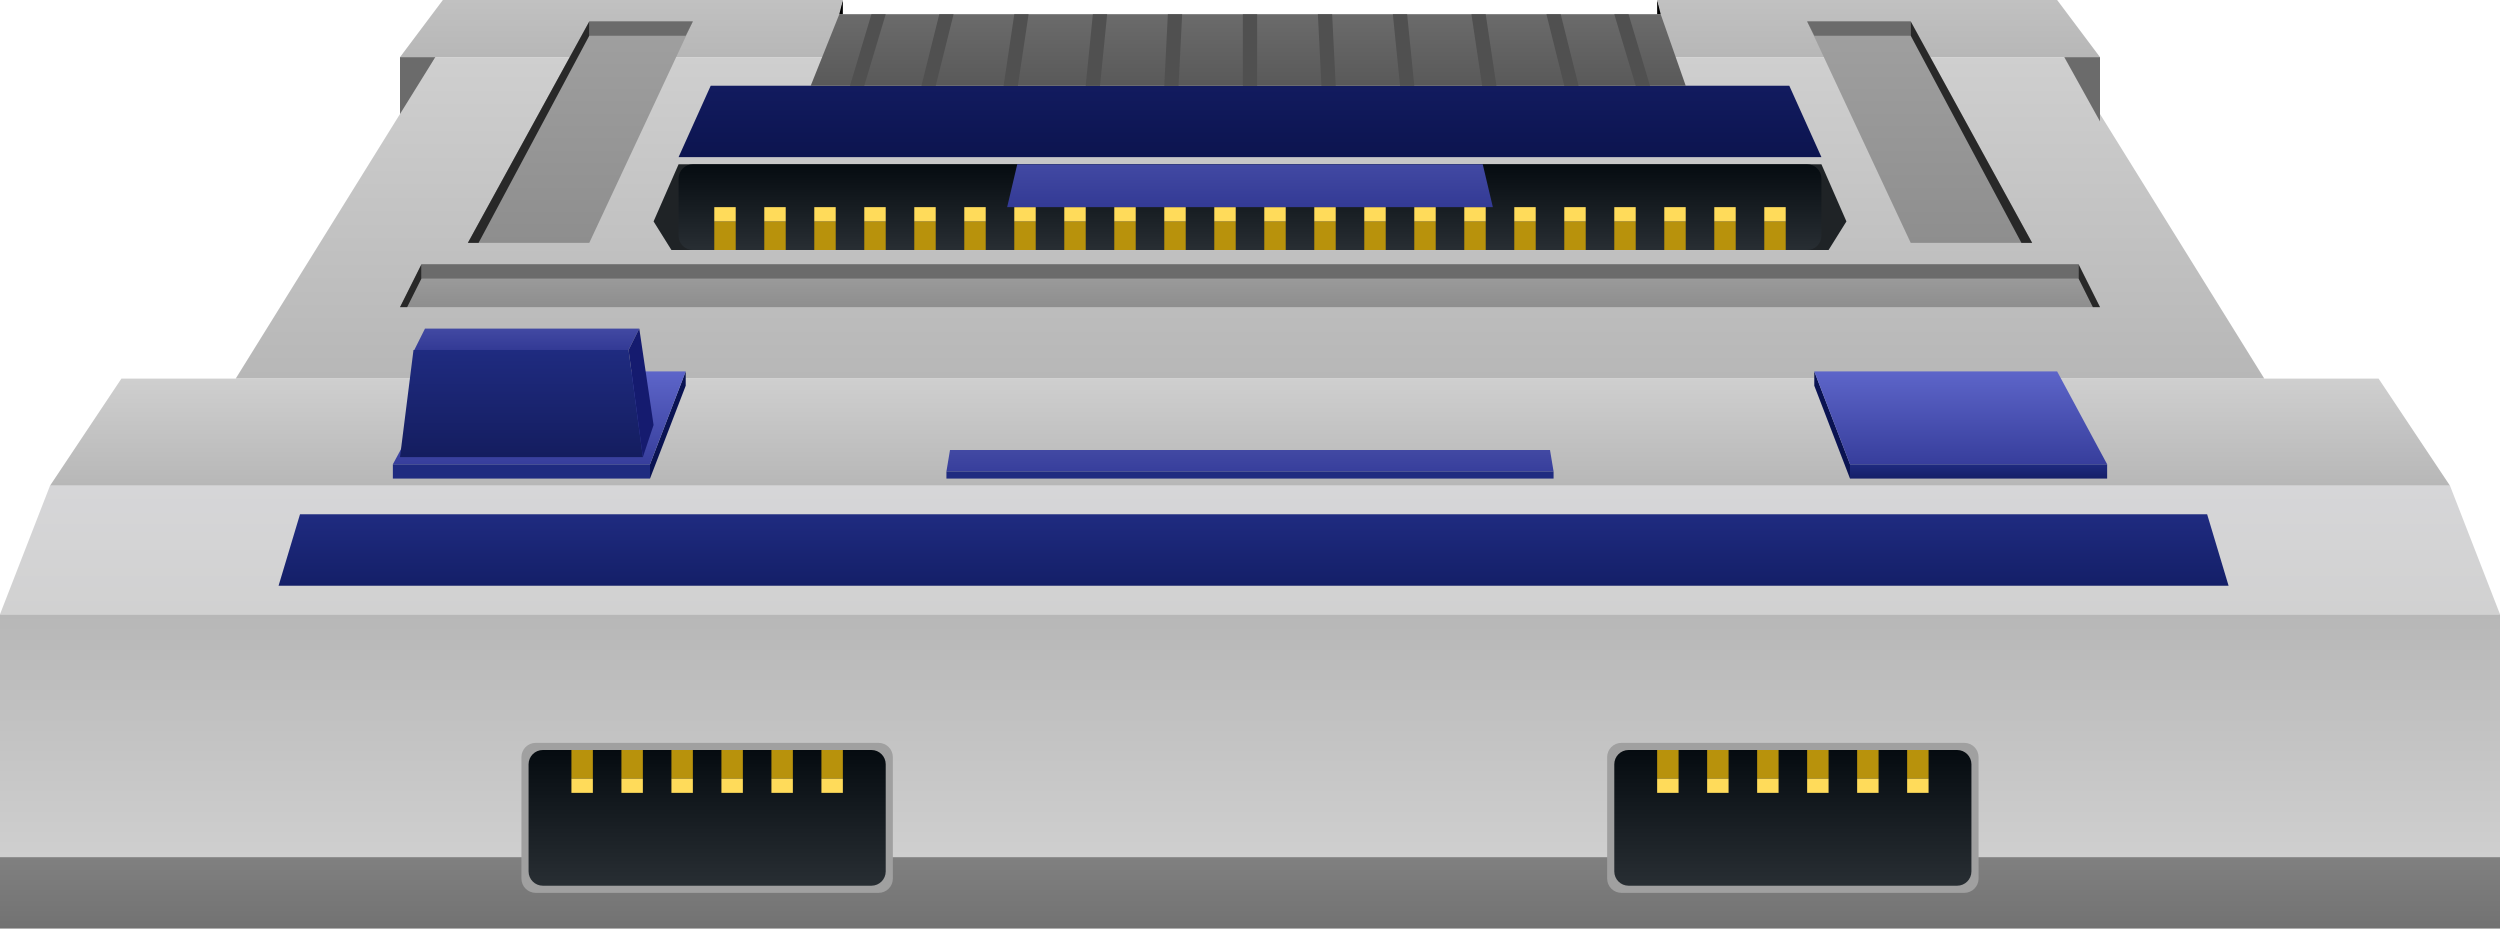
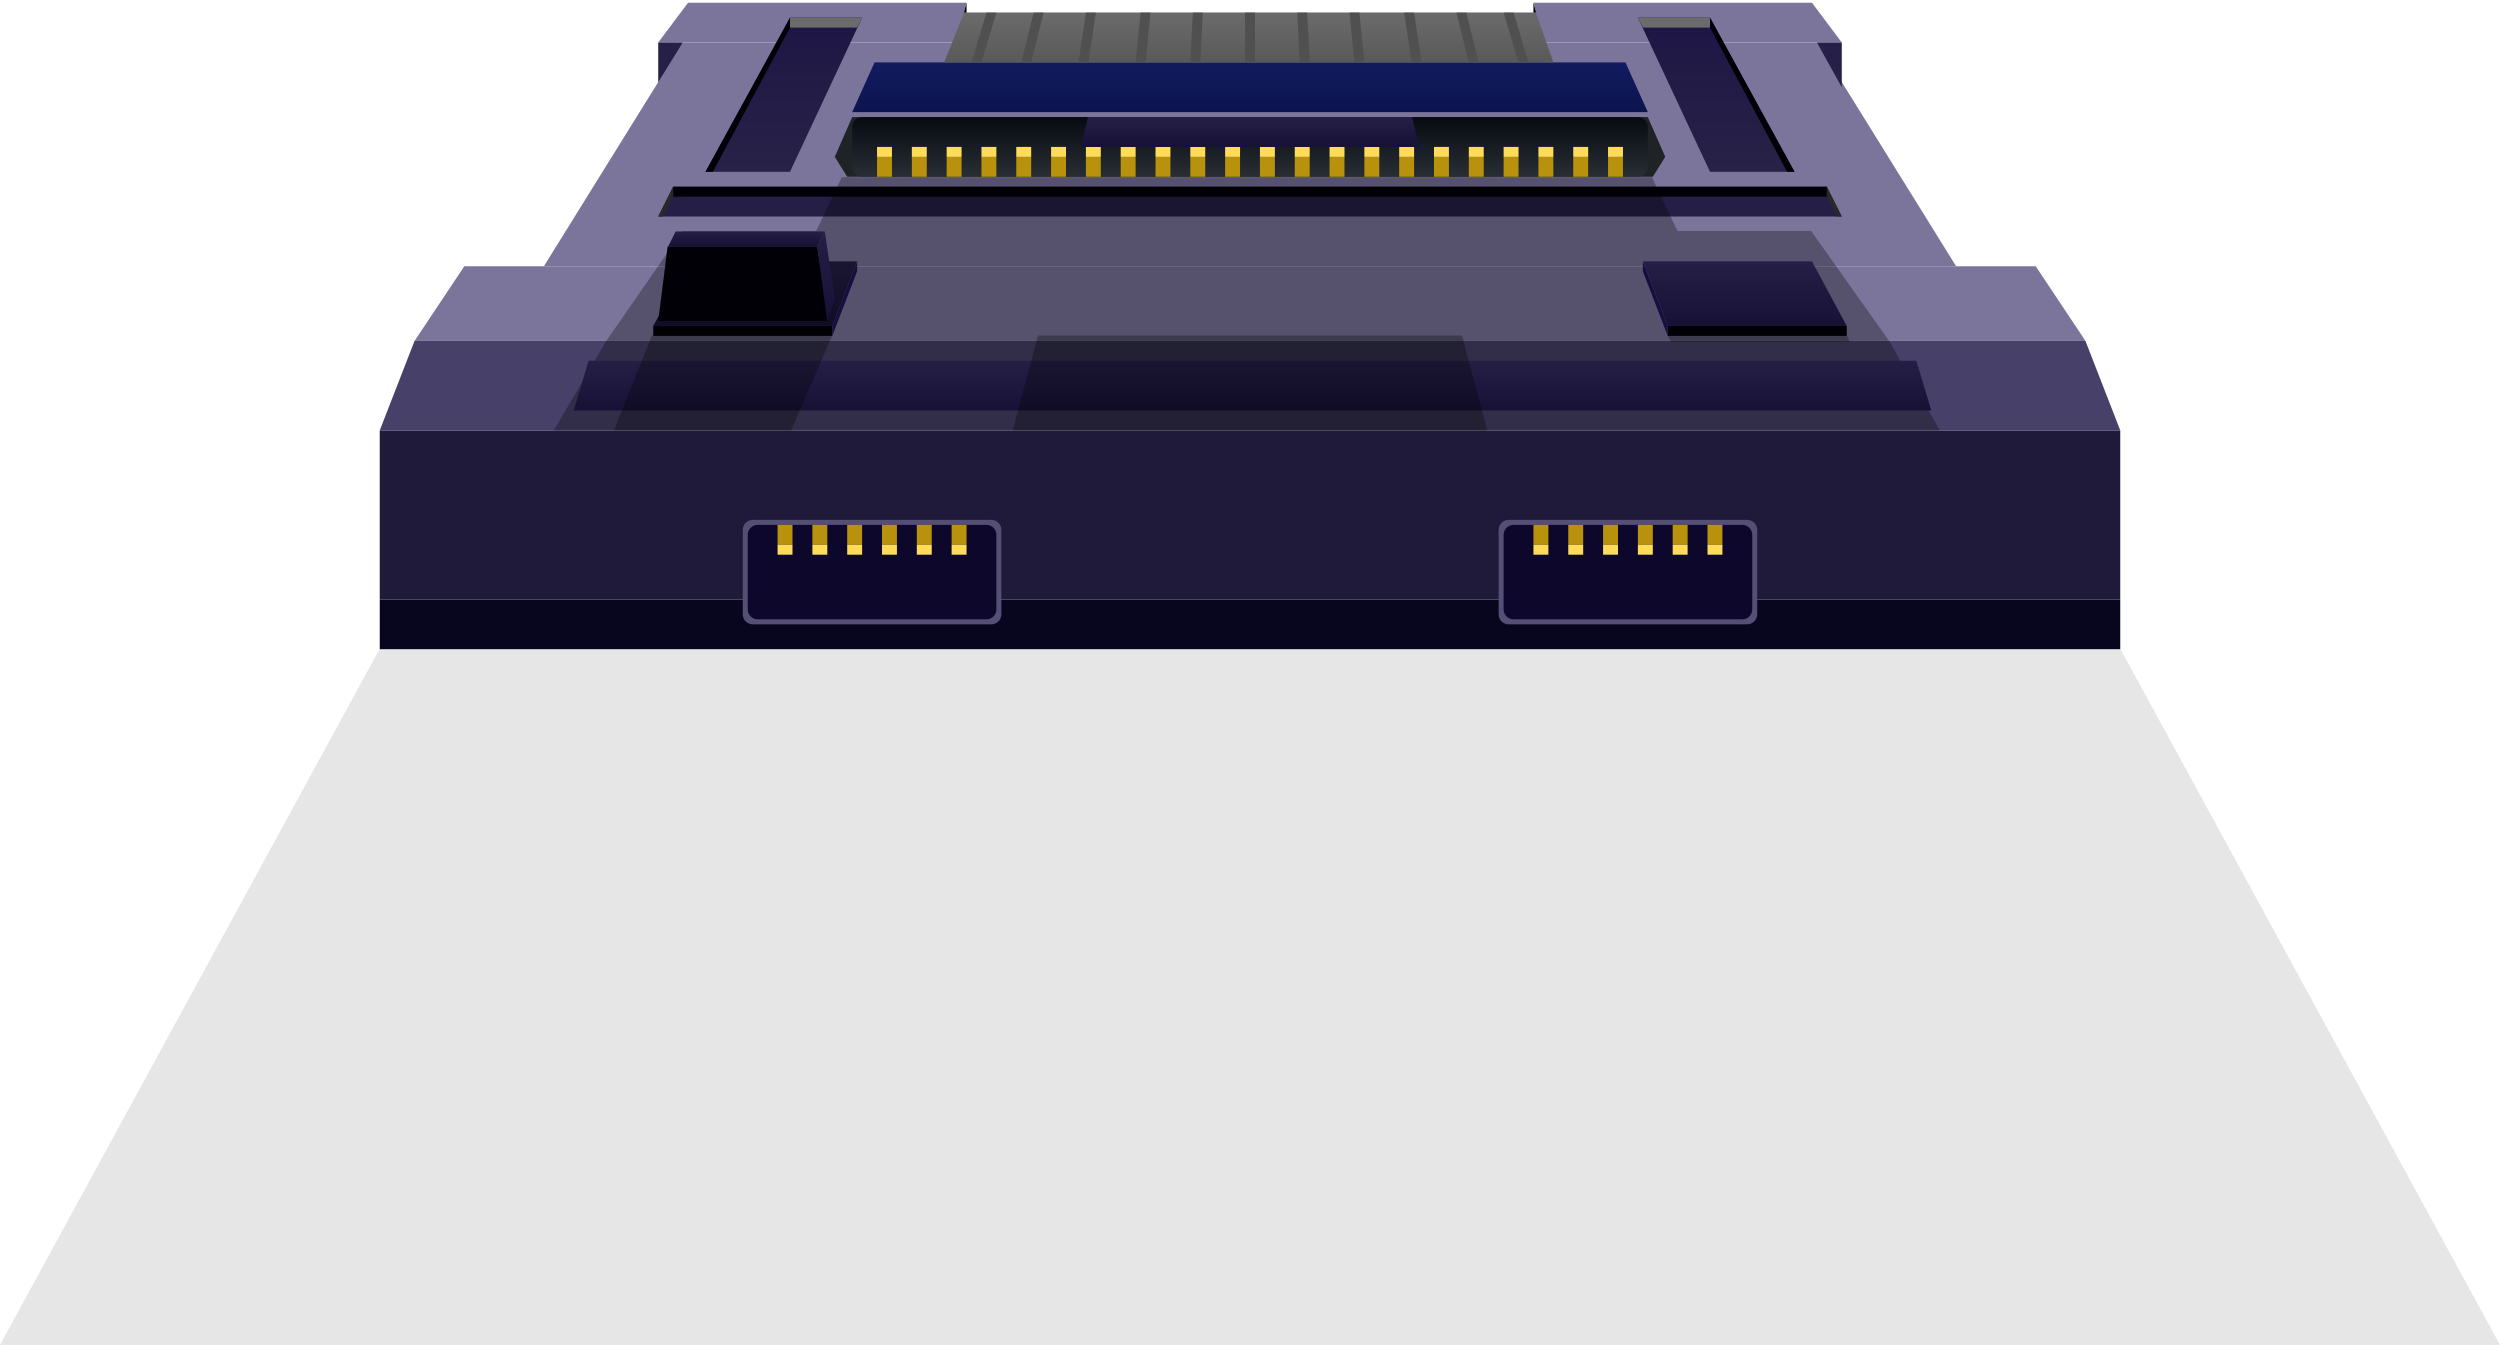
- <svg xmlns="http://www.w3.org/2000/svg" width="550" height="205" viewBox="0 0 550 205" fill="none">
-   <path d="M185.429 4.714V0L183.857 4.714H185.429Z" fill="black" />
-   <path d="M364.571 4.714V0L366.143 4.714H364.571Z" fill="black" />
-   <path d="M97.429 0H185.429L184.643 3.143H365.357L364.571 0H452.571L462 12.571H88L97.429 0Z" fill="url(#paint0_linear_6_233)" />
-   <path d="M88 26.714V12.571H95.857L88 26.714Z" fill="#6B6B6B" />
-   <path d="M454.231 12.571L498.143 83.286H275V12.571H454.231Z" fill="url(#paint1_linear_6_233)" />
-   <path d="M95.769 12.571L51.857 83.286H275V12.571H95.769Z" fill="url(#paint2_linear_6_233)" />
-   <path d="M26.714 83.286H523.286L539 106.857H11L26.714 83.286Z" fill="url(#paint3_linear_6_233)" />
-   <rect width="56.571" height="3.143" transform="matrix(-1 0 0 1 143 102.143)" fill="#1F2B80" />
-   <path d="M150.857 84.857V81.714L143 102.143V105.286L150.857 84.857Z" fill="#0A1352" />
-   <path d="M93.5 72.286H140.643L138.286 77H91.143L93.5 72.286Z" fill="url(#paint4_linear_6_233)" />
-   <rect x="407" y="102.143" width="56.571" height="3.143" fill="url(#paint5_linear_6_233)" />
-   <path d="M399.143 84.857V81.714L407 102.143V105.286L399.143 84.857Z" fill="#0A1352" />
-   <path d="M149.286 36.143H400.714L406.214 48.714L402.286 55H147.714L143.786 48.714L149.286 36.143Z" fill="#1F2326" />
-   <rect x="149.286" y="36.143" width="251.429" height="18.857" rx="3.143" fill="url(#paint6_linear_6_233)" />
-   <path d="M156.357 18.857H393.643L400.714 34.571H149.286L156.357 18.857Z" fill="url(#paint7_linear_6_233)" />
-   <rect width="4.714" height="6.286" transform="matrix(1 0 0 -1 157.143 55)" fill="#B8920C" />
-   <rect width="4.714" height="3.143" transform="matrix(1 0 0 -1 157.143 48.7143)" fill="#FFDB5A" />
-   <rect width="4.714" height="6.286" transform="matrix(1 0 0 -1 168.143 55)" fill="#B8920C" />
-   <rect width="4.714" height="3.143" transform="matrix(1 0 0 -1 168.143 48.7143)" fill="#FFDB5A" />
-   <rect width="4.714" height="6.286" transform="matrix(1 0 0 -1 179.143 55)" fill="#B8920C" />
-   <rect width="4.714" height="3.143" transform="matrix(1 0 0 -1 179.143 48.7143)" fill="#FFDB5A" />
-   <rect width="4.714" height="6.286" transform="matrix(1 0 0 -1 190.143 55)" fill="#B8920C" />
-   <rect width="4.714" height="3.143" transform="matrix(1 0 0 -1 190.143 48.7143)" fill="#FFDB5A" />
-   <rect width="4.714" height="6.286" transform="matrix(1 0 0 -1 201.143 55)" fill="#B8920C" />
-   <rect width="4.714" height="3.143" transform="matrix(1 0 0 -1 201.143 48.7143)" fill="#FFDB5A" />
-   <rect width="4.714" height="6.286" transform="matrix(1 0 0 -1 212.143 55)" fill="#B8920C" />
-   <rect width="4.714" height="3.143" transform="matrix(1 0 0 -1 212.143 48.7143)" fill="#FFDB5A" />
-   <rect width="4.714" height="6.286" transform="matrix(1 0 0 -1 223.143 55)" fill="#B8920C" />
-   <rect width="4.714" height="3.143" transform="matrix(1 0 0 -1 223.143 48.7143)" fill="#FFDB5A" />
-   <rect width="4.714" height="6.286" transform="matrix(1 0 0 -1 234.143 55)" fill="#B8920C" />
-   <rect width="4.714" height="3.143" transform="matrix(1 0 0 -1 234.143 48.7143)" fill="#FFDB5A" />
-   <rect width="4.714" height="6.286" transform="matrix(1 0 0 -1 245.143 55)" fill="#B8920C" />
-   <rect width="4.714" height="3.143" transform="matrix(1 0 0 -1 245.143 48.7143)" fill="#FFDB5A" />
-   <rect width="4.714" height="6.286" transform="matrix(1 0 0 -1 256.143 55)" fill="#B8920C" />
-   <rect width="4.714" height="3.143" transform="matrix(1 0 0 -1 256.143 48.7143)" fill="#FFDB5A" />
-   <rect width="4.714" height="6.286" transform="matrix(1 0 0 -1 267.143 55)" fill="#B8920C" />
-   <rect width="4.714" height="3.143" transform="matrix(1 0 0 -1 267.143 48.7143)" fill="#FFDB5A" />
-   <rect width="4.714" height="6.286" transform="matrix(1 0 0 -1 278.143 55)" fill="#B8920C" />
-   <rect width="4.714" height="3.143" transform="matrix(1 0 0 -1 278.143 48.7143)" fill="#FFDB5A" />
-   <rect width="4.714" height="6.286" transform="matrix(1 0 0 -1 289.143 55)" fill="#B8920C" />
-   <rect width="4.714" height="3.143" transform="matrix(1 0 0 -1 289.143 48.7143)" fill="#FFDB5A" />
-   <rect width="4.714" height="6.286" transform="matrix(1 0 0 -1 300.143 55)" fill="#B8920C" />
-   <rect width="4.714" height="3.143" transform="matrix(1 0 0 -1 300.143 48.7143)" fill="#FFDB5A" />
-   <rect width="4.714" height="6.286" transform="matrix(1 0 0 -1 311.143 55)" fill="#B8920C" />
-   <rect width="4.714" height="3.143" transform="matrix(1 0 0 -1 311.143 48.7143)" fill="#FFDB5A" />
-   <rect width="4.714" height="6.286" transform="matrix(1 0 0 -1 322.143 55)" fill="#B8920C" />
-   <rect width="4.714" height="3.143" transform="matrix(1 0 0 -1 322.143 48.7143)" fill="#FFDB5A" />
-   <rect width="4.714" height="6.286" transform="matrix(1 0 0 -1 333.143 55)" fill="#B8920C" />
-   <rect width="4.714" height="3.143" transform="matrix(1 0 0 -1 333.143 48.7143)" fill="#FFDB5A" />
-   <rect width="4.714" height="6.286" transform="matrix(1 0 0 -1 344.143 55)" fill="#B8920C" />
-   <rect width="4.714" height="3.143" transform="matrix(1 0 0 -1 344.143 48.7143)" fill="#FFDB5A" />
-   <rect width="4.714" height="6.286" transform="matrix(1 0 0 -1 355.143 55)" fill="#B8920C" />
-   <rect width="4.714" height="3.143" transform="matrix(1 0 0 -1 355.143 48.7143)" fill="#FFDB5A" />
-   <rect width="4.714" height="6.286" transform="matrix(1 0 0 -1 366.143 55)" fill="#B8920C" />
-   <rect width="4.714" height="3.143" transform="matrix(1 0 0 -1 366.143 48.7143)" fill="#FFDB5A" />
-   <rect width="4.714" height="6.286" transform="matrix(1 0 0 -1 377.143 55)" fill="#B8920C" />
-   <rect width="4.714" height="3.143" transform="matrix(1 0 0 -1 377.143 48.7143)" fill="#FFDB5A" />
-   <rect width="4.714" height="6.286" transform="matrix(1 0 0 -1 388.143 55)" fill="#B8920C" />
-   <rect width="4.714" height="3.143" transform="matrix(1 0 0 -1 388.143 48.7143)" fill="#FFDB5A" />
-   <rect y="135.143" width="550" height="53.429" fill="url(#paint8_linear_6_233)" />
-   <path d="M150.857 81.714H97.429L86.429 102.143H143L150.857 81.714Z" fill="url(#paint9_linear_6_233)" />
-   <rect y="188.571" width="550" height="15.714" fill="url(#paint10_linear_6_233)" />
-   <path d="M92.714 58.143H457.286L462 67.571H88L92.714 58.143Z" fill="url(#paint11_linear_6_233)" />
-   <rect x="92.714" y="58.143" width="364.571" height="3.143" fill="#6B6B6B" />
-   <path d="M11 106.857H539L550 135.143H0L11 106.857Z" fill="url(#paint12_linear_6_233)" />
-   <path d="M399.143 81.714H452.571L463.571 102.143H407L399.143 81.714Z" fill="url(#paint13_linear_6_233)" />
-   <path d="M90.968 77H138.286L141.429 100.571H88L90.968 77Z" fill="url(#paint14_linear_6_233)" />
-   <path d="M223.798 36.143H326.202L328.429 45.571H221.572L223.798 36.143Z" fill="url(#paint15_linear_6_233)" />
-   <path d="M66 113.143H485.571L490.286 128.857H61.286L66 113.143Z" fill="url(#paint16_linear_6_233)" />
-   <rect x="114.714" y="163.429" width="81.714" height="33" rx="3.143" fill="#A0A0A0" />
-   <rect x="116.286" y="165" width="78.571" height="29.857" rx="3.143" fill="url(#paint17_linear_6_233)" />
-   <rect x="125.714" y="165" width="4.714" height="6.286" fill="#B8920C" />
-   <rect x="136.714" y="165" width="4.714" height="6.286" fill="#B8920C" />
-   <rect x="147.714" y="165" width="4.714" height="6.286" fill="#B8920C" />
-   <rect x="158.714" y="165" width="4.714" height="6.286" fill="#B8920C" />
-   <rect x="169.714" y="165" width="4.714" height="6.286" fill="#B8920C" />
-   <rect x="180.714" y="165" width="4.714" height="6.286" fill="#B8920C" />
-   <rect x="125.714" y="171.286" width="4.714" height="3.143" fill="#FFDB5A" />
-   <rect x="136.714" y="171.286" width="4.714" height="3.143" fill="#FFDB5A" />
-   <rect x="147.714" y="171.286" width="4.714" height="3.143" fill="#FFDB5A" />
-   <rect x="158.714" y="171.286" width="4.714" height="3.143" fill="#FFDB5A" />
-   <rect x="169.714" y="171.286" width="4.714" height="3.143" fill="#FFDB5A" />
-   <rect x="180.714" y="171.286" width="4.714" height="3.143" fill="#FFDB5A" />
-   <rect x="353.572" y="163.429" width="81.714" height="33" rx="3.143" fill="#A0A0A0" />
-   <rect x="355.143" y="165" width="78.571" height="29.857" rx="3.143" fill="url(#paint18_linear_6_233)" />
-   <rect x="364.572" y="165" width="4.714" height="6.286" fill="#B8920C" />
-   <rect x="375.572" y="165" width="4.714" height="6.286" fill="#B8920C" />
-   <rect x="386.572" y="165" width="4.714" height="6.286" fill="#B8920C" />
-   <rect x="397.572" y="165" width="4.714" height="6.286" fill="#B8920C" />
-   <rect x="408.572" y="165" width="4.714" height="6.286" fill="#B8920C" />
-   <rect x="419.572" y="165" width="4.714" height="6.286" fill="#B8920C" />
-   <rect x="364.572" y="171.286" width="4.714" height="3.143" fill="#FFDB5A" />
-   <rect x="375.572" y="171.286" width="4.714" height="3.143" fill="#FFDB5A" />
-   <rect x="386.572" y="171.286" width="4.714" height="3.143" fill="#FFDB5A" />
-   <rect x="397.572" y="171.286" width="4.714" height="3.143" fill="#FFDB5A" />
-   <rect x="408.572" y="171.286" width="4.714" height="3.143" fill="#FFDB5A" />
-   <rect x="419.572" y="171.286" width="4.714" height="3.143" fill="#FFDB5A" />
-   <path d="M462 26.714V12.571H454.143L462 26.714Z" fill="#6B6B6B" />
-   <path d="M143.786 93.5L141.429 100.571L138.286 77L140.643 72.286L143.786 93.5Z" fill="#151B6F" />
-   <path d="M460.429 67.571L457.286 61.286V58.143L462 67.571H460.429Z" fill="#282828" />
-   <path d="M89.572 67.571L92.714 61.286V58.143L88 67.571H89.572Z" fill="#282828" />
-   <path d="M178.357 18.857L184.643 3.143H365.357L370.857 18.857H178.357Z" fill="url(#paint19_linear_6_233)" />
-   <path d="M187 18.857L191.714 3.143H194.857L190.143 18.857H187Z" fill="#505050" />
-   <path d="M202.714 18.857L206.643 3.143H209.786L205.857 18.857H202.714Z" fill="#505050" />
-   <path d="M220.786 18.857L223.143 3.143H226.286L223.929 18.857H220.786Z" fill="#505050" />
-   <path d="M238.857 18.857L240.429 3.143H243.571L242 18.857H238.857Z" fill="#505050" />
-   <path d="M256.143 18.857L256.929 3.143H260.071L259.286 18.857H256.143Z" fill="#505050" />
-   <path d="M363 18.857L358.286 3.143H355.143L359.857 18.857H363Z" fill="#505050" />
-   <path d="M347.286 18.857L343.357 3.143H340.214L344.143 18.857H347.286Z" fill="#505050" />
-   <path d="M329.214 18.857L326.857 3.143H323.714L326.071 18.857H329.214Z" fill="#505050" />
-   <path d="M311.143 18.857L309.571 3.143H306.429L308 18.857H311.143Z" fill="#505050" />
-   <path d="M293.857 18.857L293.071 3.143H289.929L290.714 18.857H293.857Z" fill="#505050" />
-   <path d="M273.429 18.857V3.143H276.572V18.857H273.429Z" fill="#505050" />
-   <path d="M208.214 103.714L209 99H341L341.786 103.714H208.214Z" fill="url(#paint20_linear_6_233)" />
-   <path d="M208.214 103.714H341.786V105.286H208.214V103.714Z" fill="#1F2B80" />
-   <path d="M420.357 53.429L397.572 4.714H420.357L447.072 53.429H420.357Z" fill="url(#paint21_linear_6_233)" />
-   <path d="M420.357 7.857V4.714H397.572L399.143 7.857H420.357Z" fill="#6B6B6B" />
-   <path d="M420.357 7.857V4.714L447.071 53.429H444.714L420.357 7.857Z" fill="#282828" />
-   <path d="M129.643 53.429L152.429 4.714H129.643L102.929 53.429H129.643Z" fill="url(#paint22_linear_6_233)" />
-   <path d="M129.643 7.857V4.714H152.429L150.857 7.857H129.643Z" fill="#6B6B6B" />
-   <path d="M129.643 7.857V4.714L102.929 53.429H105.286L129.643 7.857Z" fill="#282828" />
+ <svg xmlns="http://www.w3.org/2000/svg" width="790" height="425" viewBox="0 0 790 425" fill="none">
+   <path opacity="0.1" d="M120 205H670L790 425H0L120 205Z" fill="black" />
+   <path d="M305.428 5.571V0.857L303.857 5.571H305.428Z" fill="black" />
+   <path d="M484.572 5.571V0.857L486.143 5.571H484.572Z" fill="black" />
+   <path d="M217.429 0.857H305.429L304.643 4H485.357L484.571 0.857H572.571L582 13.428H208L217.429 0.857Z" fill="#7B759C" />
+   <path d="M208 27.571V13.428H215.857L208 27.571Z" fill="#261F47" />
+   <path d="M574.231 13.428L618.143 84.143H395V13.428H574.231Z" fill="#7B759C" />
+   <path d="M215.769 13.428L171.857 84.143H395V13.428H215.769Z" fill="#7B759C" />
+   <path d="M146.714 84.143H643.286L659 107.714H131L146.714 84.143Z" fill="#7B759C" />
+   <rect width="56.571" height="3.143" transform="matrix(-1 0 0 1 263 103)" fill="#010006" />
+   <path d="M270.857 85.714V82.571L263 103V106.143L270.857 85.714Z" fill="#1F1459" />
+   <rect x="527" y="103" width="56.571" height="3.143" fill="#010006" />
+   <path d="M519.143 85.714V82.571L527 103V106.143L519.143 85.714Z" fill="#1F1459" />
+   <path d="M269.286 37H520.714L526.214 49.571L522.286 55.857H267.714L263.786 49.571L269.286 37Z" fill="#1F2326" />
+   <rect x="269.286" y="37" width="251.429" height="18.857" rx="3.143" fill="url(#paint0_linear_2392_71394)" />
+   <path d="M276.357 19.714H513.643L520.714 35.428H269.286L276.357 19.714Z" fill="url(#paint1_linear_2392_71394)" />
+   <rect width="4.714" height="6.286" transform="matrix(1 0 0 -1 277.143 55.8571)" fill="#B8920C" />
+   <rect width="4.714" height="3.143" transform="matrix(1 0 0 -1 277.143 49.5713)" fill="#FFDB5A" />
+   <rect width="4.714" height="6.286" transform="matrix(1 0 0 -1 288.143 55.8571)" fill="#B8920C" />
+   <rect width="4.714" height="3.143" transform="matrix(1 0 0 -1 288.143 49.5713)" fill="#FFDB5A" />
+   <rect width="4.714" height="6.286" transform="matrix(1 0 0 -1 299.143 55.8571)" fill="#B8920C" />
+   <rect width="4.714" height="3.143" transform="matrix(1 0 0 -1 299.143 49.5713)" fill="#FFDB5A" />
+   <rect width="4.714" height="6.286" transform="matrix(1 0 0 -1 310.143 55.8571)" fill="#B8920C" />
+   <rect width="4.714" height="3.143" transform="matrix(1 0 0 -1 310.143 49.5713)" fill="#FFDB5A" />
+   <rect width="4.714" height="6.286" transform="matrix(1 0 0 -1 321.143 55.8571)" fill="#B8920C" />
+   <rect width="4.714" height="3.143" transform="matrix(1 0 0 -1 321.143 49.5713)" fill="#FFDB5A" />
+   <rect width="4.714" height="6.286" transform="matrix(1 0 0 -1 332.143 55.8571)" fill="#B8920C" />
+   <rect width="4.714" height="3.143" transform="matrix(1 0 0 -1 332.143 49.5713)" fill="#FFDB5A" />
+   <rect width="4.714" height="6.286" transform="matrix(1 0 0 -1 343.143 55.8571)" fill="#B8920C" />
+   <rect width="4.714" height="3.143" transform="matrix(1 0 0 -1 343.143 49.5713)" fill="#FFDB5A" />
+   <rect width="4.714" height="6.286" transform="matrix(1 0 0 -1 354.143 55.8571)" fill="#B8920C" />
+   <rect width="4.714" height="3.143" transform="matrix(1 0 0 -1 354.143 49.5713)" fill="#FFDB5A" />
+   <rect width="4.714" height="6.286" transform="matrix(1 0 0 -1 365.143 55.8571)" fill="#B8920C" />
+   <rect width="4.714" height="3.143" transform="matrix(1 0 0 -1 365.143 49.5713)" fill="#FFDB5A" />
+   <rect width="4.714" height="6.286" transform="matrix(1 0 0 -1 376.143 55.8571)" fill="#B8920C" />
+   <rect width="4.714" height="3.143" transform="matrix(1 0 0 -1 376.143 49.5713)" fill="#FFDB5A" />
+   <rect width="4.714" height="6.286" transform="matrix(1 0 0 -1 387.143 55.8571)" fill="#B8920C" />
+   <rect width="4.714" height="3.143" transform="matrix(1 0 0 -1 387.143 49.5713)" fill="#FFDB5A" />
+   <rect width="4.714" height="6.286" transform="matrix(1 0 0 -1 398.143 55.8571)" fill="#B8920C" />
+   <rect width="4.714" height="3.143" transform="matrix(1 0 0 -1 398.143 49.5713)" fill="#FFDB5A" />
+   <rect width="4.714" height="6.286" transform="matrix(1 0 0 -1 409.143 55.8571)" fill="#B8920C" />
+   <rect width="4.714" height="3.143" transform="matrix(1 0 0 -1 409.143 49.5713)" fill="#FFDB5A" />
+   <rect width="4.714" height="6.286" transform="matrix(1 0 0 -1 420.143 55.8571)" fill="#B8920C" />
+   <rect width="4.714" height="3.143" transform="matrix(1 0 0 -1 420.143 49.5713)" fill="#FFDB5A" />
+   <rect width="4.714" height="6.286" transform="matrix(1 0 0 -1 431.143 55.8571)" fill="#B8920C" />
+   <rect width="4.714" height="3.143" transform="matrix(1 0 0 -1 431.143 49.5713)" fill="#FFDB5A" />
+   <rect width="4.714" height="6.286" transform="matrix(1 0 0 -1 442.143 55.8571)" fill="#B8920C" />
+   <rect width="4.714" height="3.143" transform="matrix(1 0 0 -1 442.143 49.5713)" fill="#FFDB5A" />
+   <rect width="4.714" height="6.286" transform="matrix(1 0 0 -1 453.143 55.8571)" fill="#B8920C" />
+   <rect width="4.714" height="3.143" transform="matrix(1 0 0 -1 453.143 49.5713)" fill="#FFDB5A" />
+   <rect width="4.714" height="6.286" transform="matrix(1 0 0 -1 464.143 55.8571)" fill="#B8920C" />
+   <rect width="4.714" height="3.143" transform="matrix(1 0 0 -1 464.143 49.5713)" fill="#FFDB5A" />
+   <rect width="4.714" height="6.286" transform="matrix(1 0 0 -1 475.143 55.8571)" fill="#B8920C" />
+   <rect width="4.714" height="3.143" transform="matrix(1 0 0 -1 475.143 49.5713)" fill="#FFDB5A" />
+   <rect width="4.714" height="6.286" transform="matrix(1 0 0 -1 486.143 55.8571)" fill="#B8920C" />
+   <rect width="4.714" height="3.143" transform="matrix(1 0 0 -1 486.143 49.5713)" fill="#FFDB5A" />
+   <rect width="4.714" height="6.286" transform="matrix(1 0 0 -1 497.143 55.8571)" fill="#B8920C" />
+   <rect width="4.714" height="3.143" transform="matrix(1 0 0 -1 497.143 49.5713)" fill="#FFDB5A" />
+   <rect width="4.714" height="6.286" transform="matrix(1 0 0 -1 508.143 55.8571)" fill="#B8920C" />
+   <rect width="4.714" height="3.143" transform="matrix(1 0 0 -1 508.143 49.5713)" fill="#FFDB5A" />
+   <rect x="120" y="136" width="550" height="53.429" fill="#1F1A3A" />
+   <path d="M270.857 82.571H217.428L206.428 103H263L270.857 82.571Z" fill="url(#paint2_linear_2392_71394)" />
+   <rect x="120" y="189.428" width="550" height="15.714" fill="#08051E" />
+   <path d="M212.714 59H577.286L582 68.428H208L212.714 59Z" fill="#251F47" />
+   <rect x="212.714" y="59" width="364.571" height="3.143" fill="#010006" />
+   <path d="M131 107.714H659L670 136H120L131 107.714Z" fill="#47416A" />
+   <path opacity="0.3" fill-rule="evenodd" clip-rule="evenodd" d="M522 56H266L257.905 73H215.66L191.5 107.862L175 136H613L597 107.787L572.34 73H530.095L522 56Z" fill="black" />
+   <path d="M519.143 82.571H572.572L583.572 103H527L519.143 82.571Z" fill="url(#paint3_linear_2392_71394)" />
+   <path d="M343.797 37H446.202L448.428 46.428H341.571L343.797 37Z" fill="url(#paint4_linear_2392_71394)" />
+   <path d="M186 114H605.571L610.286 129.714H181.286L186 114Z" fill="url(#paint5_linear_2392_71394)" />
+   <rect x="234.714" y="164.286" width="81.714" height="33" rx="3.143" fill="#554F75" />
+   <rect x="236.286" y="165.857" width="78.571" height="29.857" rx="3.143" fill="#0D082B" />
+   <rect x="245.714" y="165.857" width="4.714" height="6.286" fill="#B8920C" />
+   <rect x="256.714" y="165.857" width="4.714" height="6.286" fill="#B8920C" />
+   <rect x="267.714" y="165.857" width="4.714" height="6.286" fill="#B8920C" />
+   <rect x="278.714" y="165.857" width="4.714" height="6.286" fill="#B8920C" />
+   <rect x="289.714" y="165.857" width="4.714" height="6.286" fill="#B8920C" />
+   <rect x="300.714" y="165.857" width="4.714" height="6.286" fill="#B8920C" />
+   <rect x="245.714" y="172.143" width="4.714" height="3.143" fill="#FFDB5A" />
+   <rect x="256.714" y="172.143" width="4.714" height="3.143" fill="#FFDB5A" />
+   <rect x="267.714" y="172.143" width="4.714" height="3.143" fill="#FFDB5A" />
+   <rect x="278.714" y="172.143" width="4.714" height="3.143" fill="#FFDB5A" />
+   <rect x="289.714" y="172.143" width="4.714" height="3.143" fill="#FFDB5A" />
+   <rect x="300.714" y="172.143" width="4.714" height="3.143" fill="#FFDB5A" />
+   <rect x="473.571" y="164.286" width="81.714" height="33" rx="3.143" fill="#554F75" />
+   <rect x="475.143" y="165.857" width="78.571" height="29.857" rx="3.143" fill="#0D082B" />
+   <rect x="484.571" y="165.857" width="4.714" height="6.286" fill="#B8920C" />
+   <rect x="495.571" y="165.857" width="4.714" height="6.286" fill="#B8920C" />
+   <rect x="506.571" y="165.857" width="4.714" height="6.286" fill="#B8920C" />
+   <rect x="517.571" y="165.857" width="4.714" height="6.286" fill="#B8920C" />
+   <rect x="528.571" y="165.857" width="4.714" height="6.286" fill="#B8920C" />
+   <rect x="539.571" y="165.857" width="4.714" height="6.286" fill="#B8920C" />
+   <rect x="484.571" y="172.143" width="4.714" height="3.143" fill="#FFDB5A" />
+   <rect x="495.571" y="172.143" width="4.714" height="3.143" fill="#FFDB5A" />
+   <rect x="506.571" y="172.143" width="4.714" height="3.143" fill="#FFDB5A" />
+   <rect x="517.571" y="172.143" width="4.714" height="3.143" fill="#FFDB5A" />
+   <rect x="528.571" y="172.143" width="4.714" height="3.143" fill="#FFDB5A" />
+   <rect x="539.571" y="172.143" width="4.714" height="3.143" fill="#FFDB5A" />
+   <path d="M582 27.571V13.428H574.143L582 27.571Z" fill="#261F47" />
+   <path d="M580.429 68.428L577.286 62.143V59L582 68.428H580.429Z" fill="#282828" />
+   <path d="M209.571 68.428L212.714 62.143V59L208 68.428H209.571Z" fill="#282828" />
+   <path d="M298.357 19.714L304.643 4H485.357L490.857 19.714H298.357Z" fill="url(#paint6_linear_2392_71394)" />
+   <path d="M307 19.714L311.714 4H314.857L310.143 19.714H307Z" fill="#505050" />
+   <path d="M322.714 19.714L326.643 4H329.786L325.857 19.714H322.714Z" fill="#505050" />
+   <path d="M340.786 19.714L343.143 4H346.286L343.929 19.714H340.786Z" fill="#505050" />
+   <path d="M358.857 19.714L360.428 4H363.571L362 19.714H358.857Z" fill="#505050" />
+   <path d="M376.143 19.714L376.929 4H380.072L379.286 19.714H376.143Z" fill="#505050" />
+   <path d="M483 19.714L478.286 4H475.143L479.857 19.714H483Z" fill="#505050" />
+   <path d="M467.286 19.714L463.357 4H460.214L464.143 19.714H467.286Z" fill="#505050" />
+   <path d="M449.214 19.714L446.857 4H443.714L446.071 19.714H449.214Z" fill="#505050" />
+   <path d="M431.143 19.714L429.572 4H426.429L428 19.714H431.143Z" fill="#505050" />
+   <path d="M413.857 19.714L413.071 4H409.928L410.714 19.714H413.857Z" fill="#505050" />
+   <path d="M393.429 19.714V4H396.572V19.714H393.429Z" fill="#505050" />
+   <path d="M540.357 54.286L517.571 5.571H540.357L567.071 54.286H540.357Z" fill="url(#paint7_linear_2392_71394)" />
+   <path d="M540.357 8.714V5.571H517.571L519.143 8.714H540.357Z" fill="#6B6B6B" />
+   <path d="M540.357 8.714V5.571L567.071 54.286H564.714L540.357 8.714Z" fill="#010006" />
+   <path d="M249.643 54.286L272.429 5.571H249.643L222.929 54.286H249.643Z" fill="url(#paint8_linear_2392_71394)" />
+   <path d="M249.643 8.714V5.571H272.429L270.857 8.714H249.643Z" fill="#6B6B6B" />
+   <path d="M249.643 8.714V5.571L222.929 54.286H225.286L249.643 8.714Z" fill="#010006" />
+   <path d="M213.5 73.143H260.643L258.286 77.857H211.143L213.5 73.143Z" fill="url(#paint9_linear_2392_71394)" />
+   <path d="M210.968 77.857H258.286L261.429 101.428H208L210.968 77.857Z" fill="#010006" />
+   <path d="M263.786 94.357L261.429 101.428L258.286 77.857L260.643 73.143L263.786 94.357Z" fill="url(#paint10_linear_2392_71394)" />
+   <path opacity="0.3" d="M206 106H263L250 136H194L206 106Z" fill="black" />
+   <path opacity="0.3" d="M583.639 106H527L528 108H584.5L583.639 106Z" fill="black" />
+   <path opacity="0.3" d="M328 106H462L470 136H320L328 106Z" fill="black" />
  <defs>
-     <linearGradient id="paint0_linear_6_233" x1="275" y1="0" x2="275" y2="12.571" gradientUnits="userSpaceOnUse">
-       <stop stop-color="#C1C1C1" />
-       <stop offset="1" stop-color="#B7B7B7" />
-     </linearGradient>
-     <linearGradient id="paint1_linear_6_233" x1="275" y1="12.571" x2="275" y2="83.286" gradientUnits="userSpaceOnUse">
-       <stop stop-color="#CFCFCF" />
-       <stop offset="1" stop-color="#B7B7B7" />
-     </linearGradient>
-     <linearGradient id="paint2_linear_6_233" x1="275" y1="12.571" x2="275" y2="83.286" gradientUnits="userSpaceOnUse">
-       <stop stop-color="#CFCFCF" />
-       <stop offset="1" stop-color="#B7B7B7" />
-     </linearGradient>
-     <linearGradient id="paint3_linear_6_233" x1="275" y1="83.286" x2="275" y2="106.857" gradientUnits="userSpaceOnUse">
-       <stop stop-color="#CFCFCF" />
-       <stop offset="1" stop-color="#B7B7B7" />
-     </linearGradient>
-     <linearGradient id="paint4_linear_6_233" x1="115.893" y1="72.286" x2="115.893" y2="77" gradientUnits="userSpaceOnUse">
-       <stop stop-color="#4249A3" />
-       <stop offset="1" stop-color="#333A95" />
-     </linearGradient>
-     <linearGradient id="paint5_linear_6_233" x1="435.286" y1="102.143" x2="435.286" y2="105.286" gradientUnits="userSpaceOnUse">
-       <stop stop-color="#1F2B80" />
-       <stop offset="1" stop-color="#141F68" />
-     </linearGradient>
-     <linearGradient id="paint6_linear_6_233" x1="275" y1="36.143" x2="275" y2="55" gradientUnits="userSpaceOnUse">
+     <linearGradient id="paint0_linear_2392_71394" x1="395" y1="37" x2="395" y2="55.857" gradientUnits="userSpaceOnUse">
      <stop stop-color="#050B10" />
      <stop offset="1" stop-color="#282E33" />
    </linearGradient>
-     <linearGradient id="paint7_linear_6_233" x1="275" y1="18.857" x2="275" y2="34.571" gradientUnits="userSpaceOnUse">
+     <linearGradient id="paint1_linear_2392_71394" x1="395" y1="19.714" x2="395" y2="35.428" gradientUnits="userSpaceOnUse">
      <stop stop-color="#121B5F" />
      <stop offset="1" stop-color="#0C144F" />
    </linearGradient>
-     <linearGradient id="paint8_linear_6_233" x1="275" y1="135.143" x2="275" y2="188.571" gradientUnits="userSpaceOnUse">
-       <stop stop-color="#B7B7B7" />
-       <stop offset="1" stop-color="#CFCFCF" />
+     <linearGradient id="paint2_linear_2392_71394" x1="238.643" y1="82.571" x2="238.643" y2="103" gradientUnits="userSpaceOnUse">
+       <stop stop-color="#251F47" />
+       <stop offset="1" stop-color="#171136" />
    </linearGradient>
-     <linearGradient id="paint9_linear_6_233" x1="118.643" y1="81.714" x2="118.643" y2="102.143" gradientUnits="userSpaceOnUse">
-       <stop stop-color="#5D65C9" />
-       <stop offset="1" stop-color="#373E9C" />
+     <linearGradient id="paint3_linear_2392_71394" x1="551.357" y1="82.571" x2="551.357" y2="103" gradientUnits="userSpaceOnUse">
+       <stop stop-color="#251F47" />
+       <stop offset="1" stop-color="#171136" />
    </linearGradient>
-     <linearGradient id="paint10_linear_6_233" x1="275" y1="188.571" x2="275" y2="204.286" gradientUnits="userSpaceOnUse">
-       <stop stop-color="#808080" />
-       <stop offset="1" stop-color="#727272" />
+     <linearGradient id="paint4_linear_2392_71394" x1="395" y1="37" x2="395" y2="46.428" gradientUnits="userSpaceOnUse">
+       <stop stop-color="#251F47" />
+       <stop offset="1" stop-color="#171136" />
    </linearGradient>
-     <linearGradient id="paint11_linear_6_233" x1="275" y1="58.143" x2="275" y2="67.571" gradientUnits="userSpaceOnUse">
-       <stop stop-color="#A0A0A0" />
-       <stop offset="1" stop-color="#8E8E8E" />
+     <linearGradient id="paint5_linear_2392_71394" x1="395.786" y1="114" x2="395.786" y2="129.714" gradientUnits="userSpaceOnUse">
+       <stop stop-color="#251F47" />
+       <stop offset="1" stop-color="#171136" />
    </linearGradient>
-     <linearGradient id="paint12_linear_6_233" x1="275" y1="106.857" x2="275" y2="135.143" gradientUnits="userSpaceOnUse">
-       <stop stop-color="#D6D6D8" />
-       <stop offset="1" stop-color="#D1D1D1" />
-     </linearGradient>
-     <linearGradient id="paint13_linear_6_233" x1="431.357" y1="81.714" x2="431.357" y2="102.143" gradientUnits="userSpaceOnUse">
-       <stop stop-color="#5D65C9" />
-       <stop offset="1" stop-color="#373E9C" />
-     </linearGradient>
-     <linearGradient id="paint14_linear_6_233" x1="114.714" y1="77" x2="114.714" y2="100.571" gradientUnits="userSpaceOnUse">
-       <stop stop-color="#1F2B80" />
-       <stop offset="1" stop-color="#141D5F" />
-     </linearGradient>
-     <linearGradient id="paint15_linear_6_233" x1="275" y1="36.143" x2="275" y2="45.571" gradientUnits="userSpaceOnUse">
-       <stop stop-color="#4249A3" />
-       <stop offset="1" stop-color="#333A95" />
-     </linearGradient>
-     <linearGradient id="paint16_linear_6_233" x1="275.786" y1="113.143" x2="275.786" y2="128.857" gradientUnits="userSpaceOnUse">
-       <stop stop-color="#1F2B80" />
-       <stop offset="1" stop-color="#141F68" />
-     </linearGradient>
-     <linearGradient id="paint17_linear_6_233" x1="155.571" y1="165" x2="155.571" y2="194.857" gradientUnits="userSpaceOnUse">
-       <stop stop-color="#050B10" />
-       <stop offset="1" stop-color="#282E33" />
-     </linearGradient>
-     <linearGradient id="paint18_linear_6_233" x1="394.429" y1="165" x2="394.429" y2="194.857" gradientUnits="userSpaceOnUse">
-       <stop stop-color="#050B10" />
-       <stop offset="1" stop-color="#282E33" />
-     </linearGradient>
-     <linearGradient id="paint19_linear_6_233" x1="274.607" y1="3.143" x2="274.607" y2="18.857" gradientUnits="userSpaceOnUse">
+     <linearGradient id="paint6_linear_2392_71394" x1="394.607" y1="4" x2="394.607" y2="19.714" gradientUnits="userSpaceOnUse">
      <stop stop-color="#6B6B6B" />
      <stop offset="1" stop-color="#595959" />
    </linearGradient>
-     <linearGradient id="paint20_linear_6_233" x1="275" y1="99" x2="275" y2="103.714" gradientUnits="userSpaceOnUse">
-       <stop stop-color="#4249A3" />
-       <stop offset="1" stop-color="#373E9C" />
+     <linearGradient id="paint7_linear_2392_71394" x1="542.321" y1="5.571" x2="542.321" y2="54.286" gradientUnits="userSpaceOnUse">
+       <stop stop-color="#1D1646" />
+       <stop offset="1" stop-color="#282247" />
    </linearGradient>
-     <linearGradient id="paint21_linear_6_233" x1="422.322" y1="4.714" x2="422.322" y2="53.429" gradientUnits="userSpaceOnUse">
-       <stop stop-color="#A0A0A0" />
-       <stop offset="1" stop-color="#8E8E8E" />
+     <linearGradient id="paint8_linear_2392_71394" x1="247.679" y1="5.571" x2="247.679" y2="54.286" gradientUnits="userSpaceOnUse">
+       <stop stop-color="#1D1646" />
+       <stop offset="1" stop-color="#282247" />
    </linearGradient>
-     <linearGradient id="paint22_linear_6_233" x1="127.679" y1="4.714" x2="127.679" y2="53.429" gradientUnits="userSpaceOnUse">
-       <stop stop-color="#A0A0A0" />
-       <stop offset="1" stop-color="#8E8E8E" />
+     <linearGradient id="paint9_linear_2392_71394" x1="235.893" y1="73.143" x2="235.893" y2="77.857" gradientUnits="userSpaceOnUse">
+       <stop stop-color="#251F47" />
+       <stop offset="1" stop-color="#171136" />
+     </linearGradient>
+     <linearGradient id="paint10_linear_2392_71394" x1="261.036" y1="73.143" x2="261.036" y2="101.428" gradientUnits="userSpaceOnUse">
+       <stop stop-color="#251F47" />
+       <stop offset="1" stop-color="#171136" />
    </linearGradient>
  </defs>
</svg>
